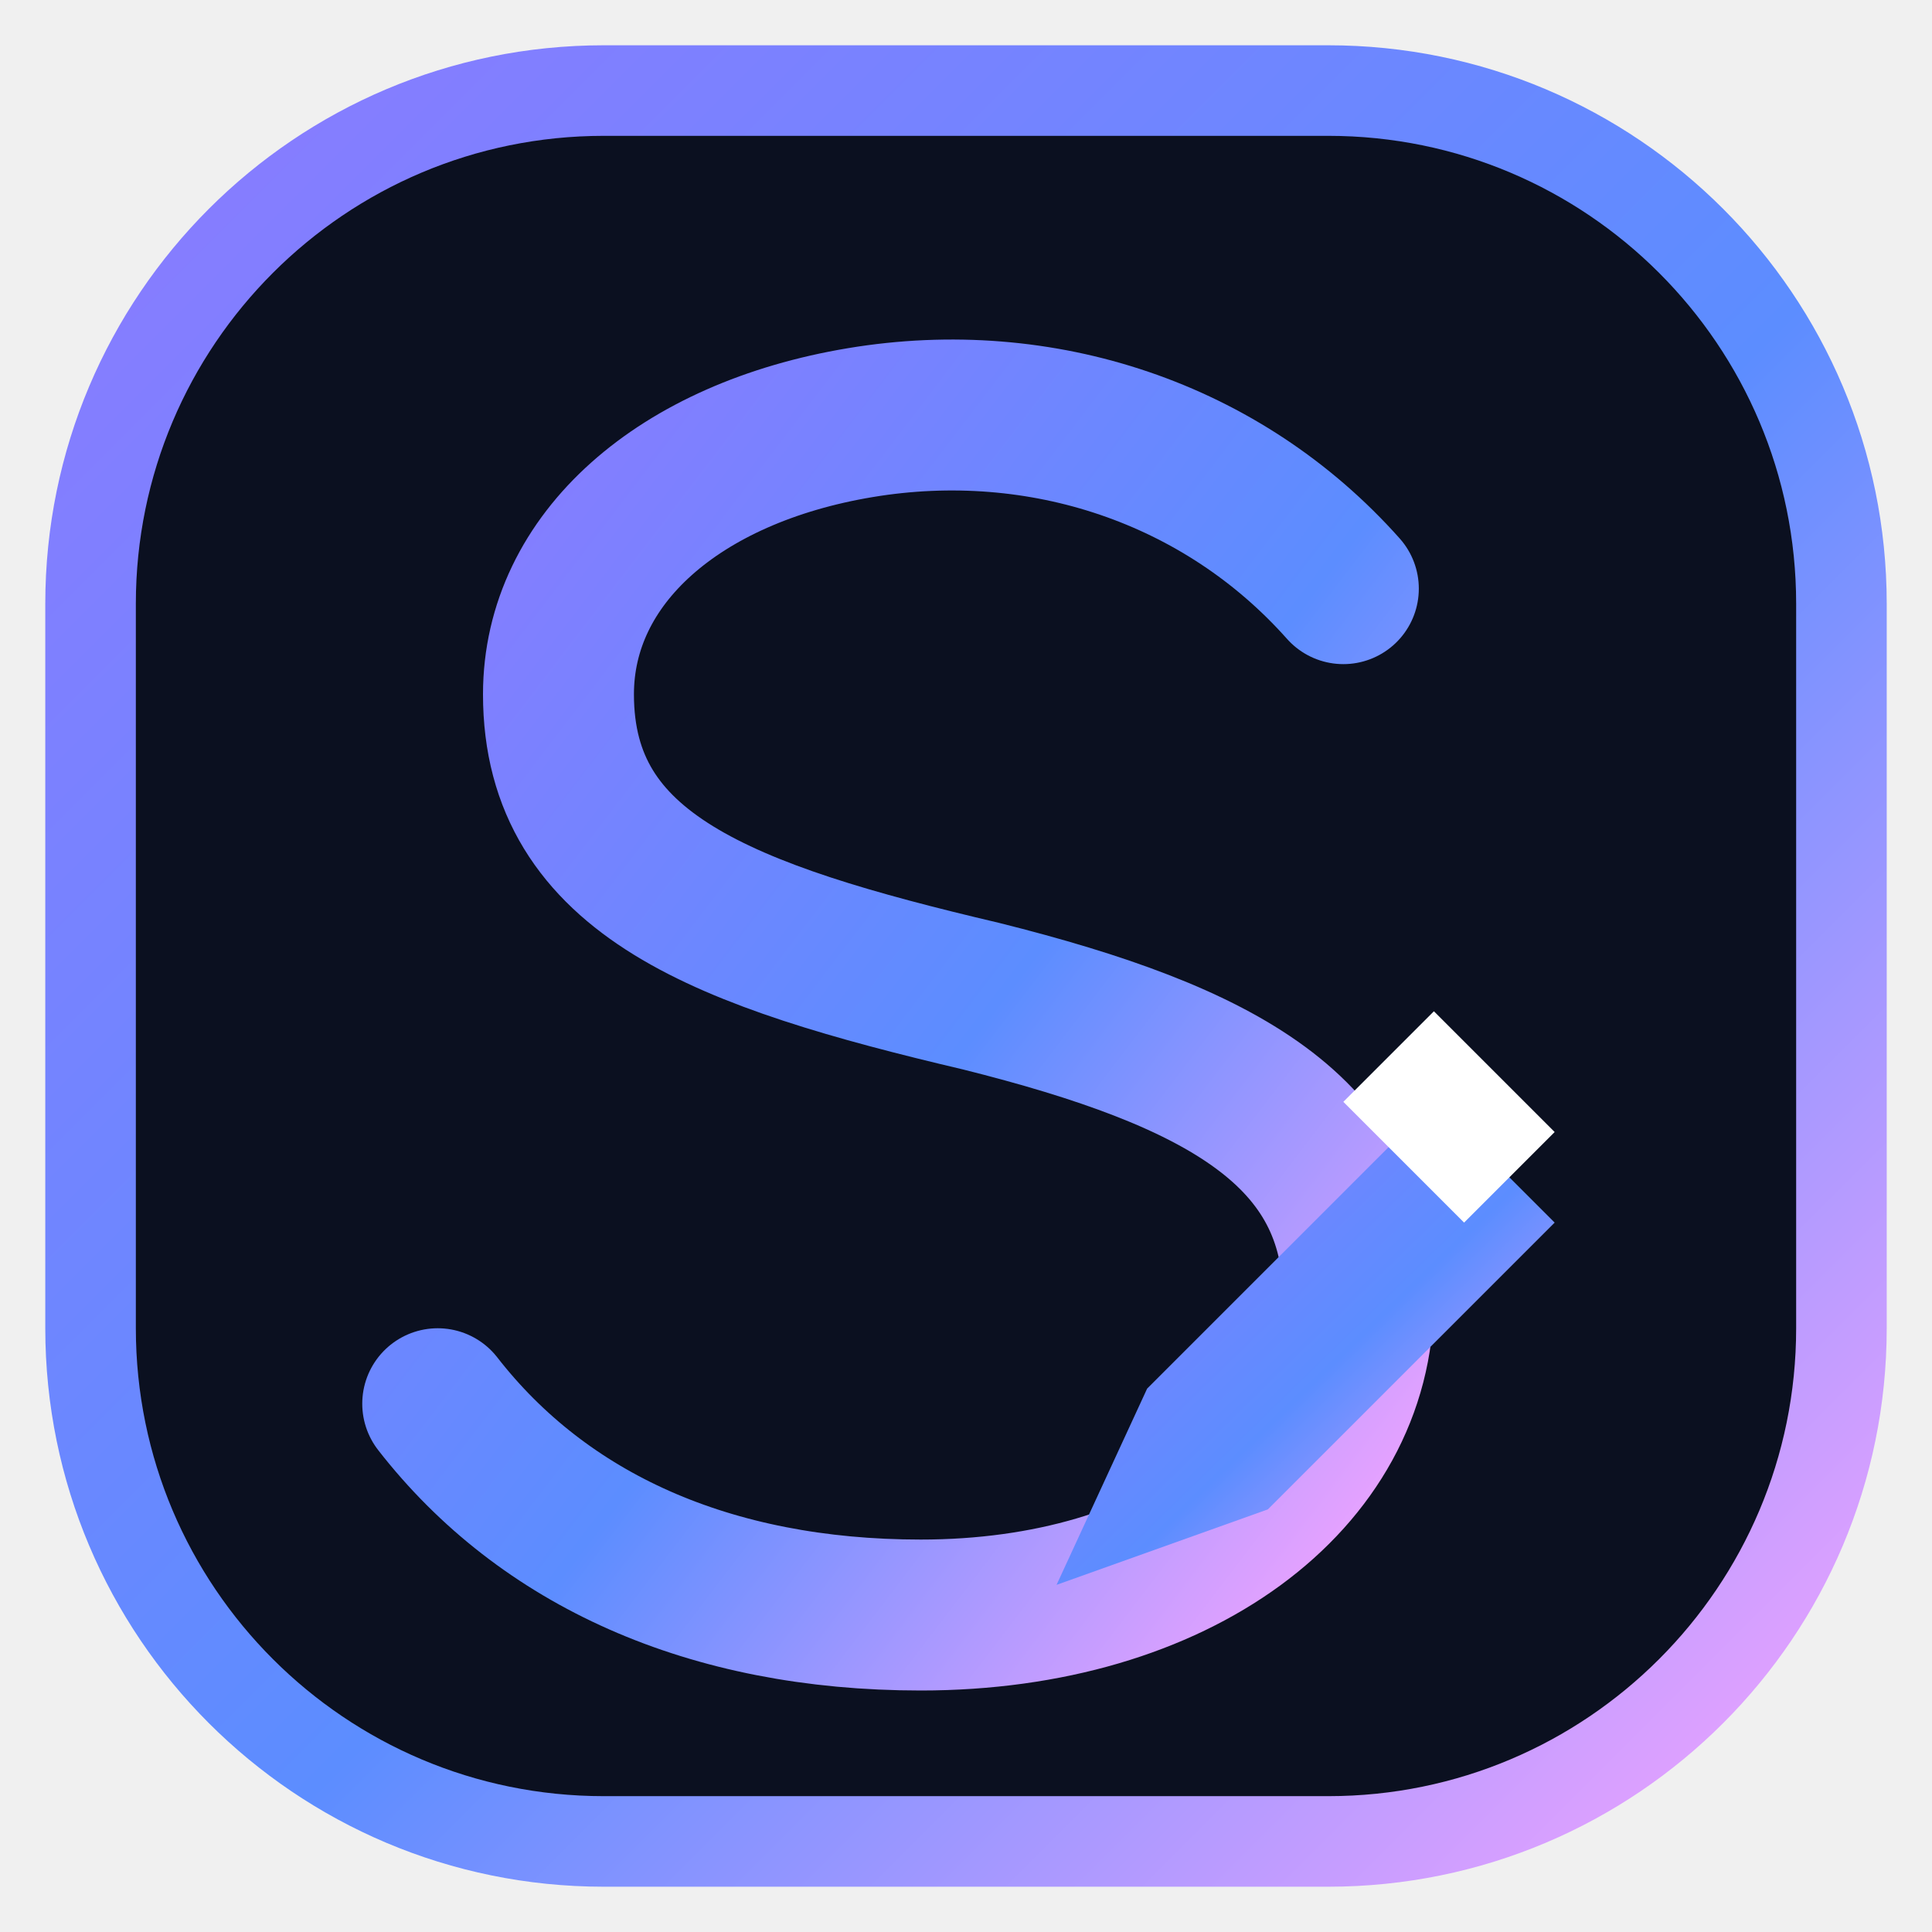
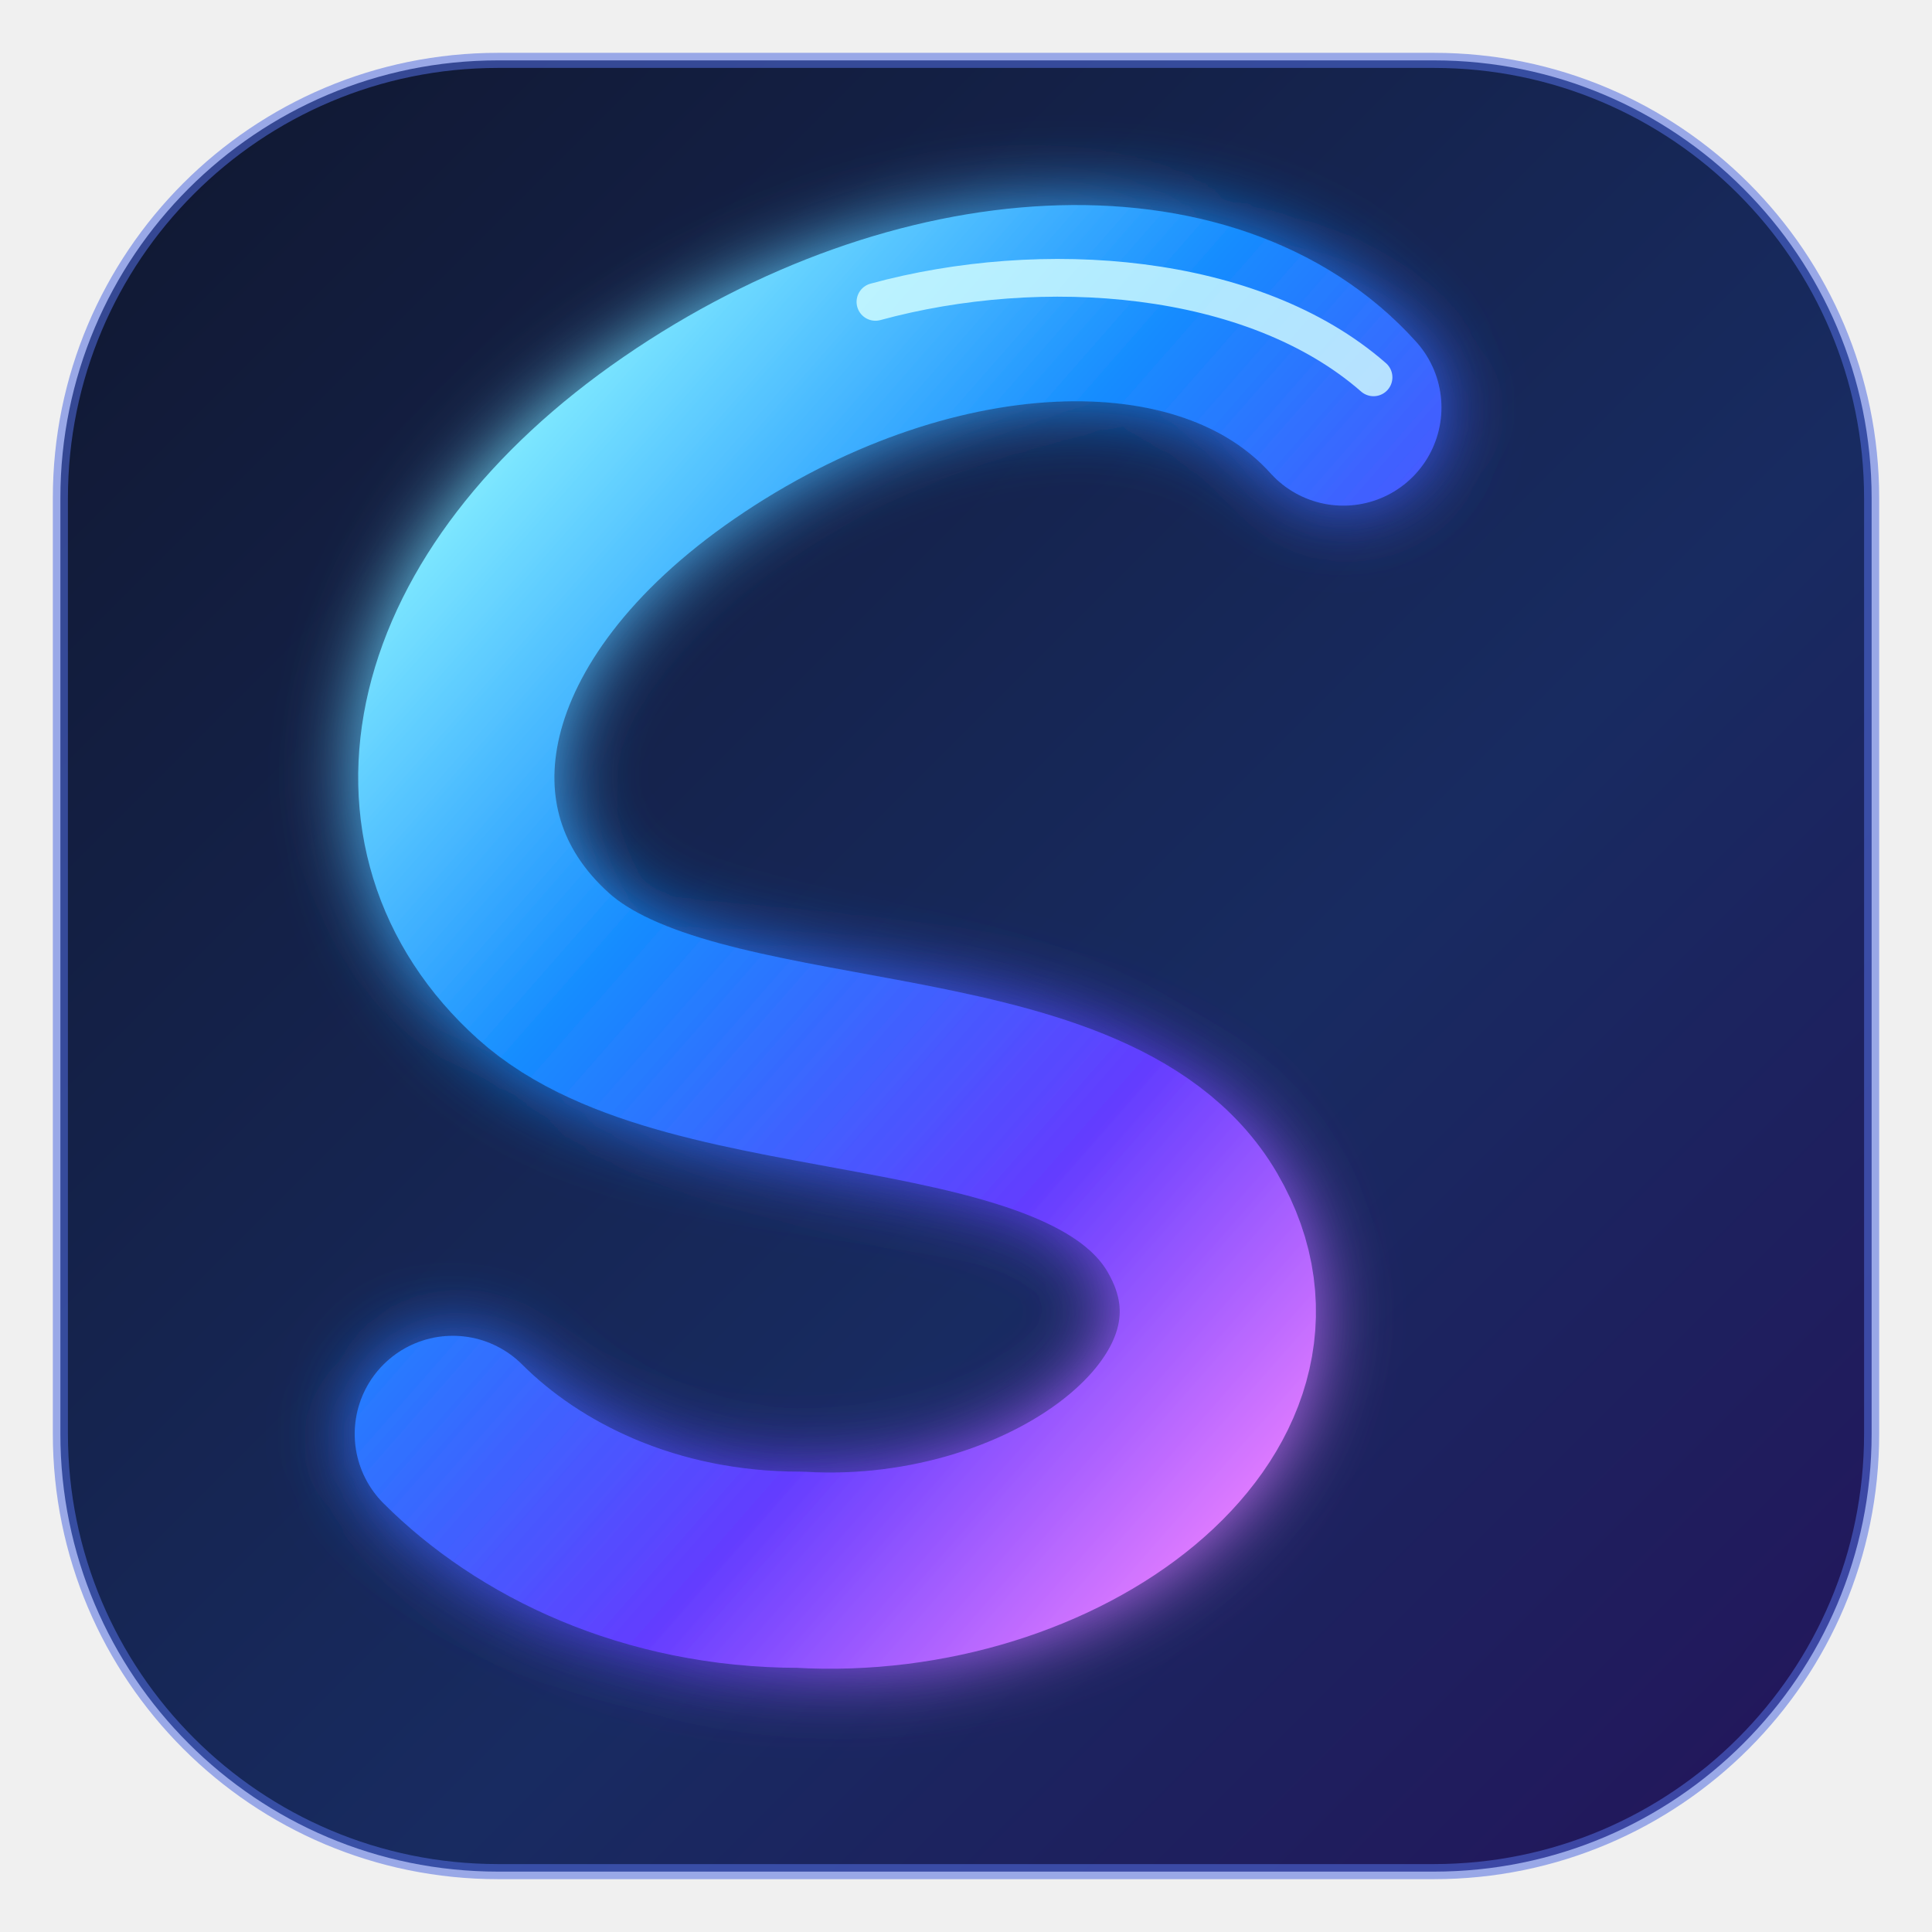
<svg xmlns="http://www.w3.org/2000/svg" viewBox="0 0 128 128" width="128" height="128">
  <defs>
-     <linearGradient id="g" x1="0" y1="0" x2="1" y2="1">
-       <stop stop-color="#8b7bff" />
-       <stop offset=".55" stop-color="#5c8dff" />
-       <stop offset="1" stop-color="#f3a4ff" />
+     <linearGradient id="bg" x1="0" y1="0" x2="1" y2="1">
+       <stop stop-color="#10172f" />
+       <stop offset=".6" stop-color="#182b61" />
+       <stop offset="1" stop-color="#24145b" />
    </linearGradient>
+     <linearGradient id="ink" x1=".1" y1="0" x2=".9" y2="1">
+       <stop stop-color="#8ff7ff" />
+       <stop offset=".35" stop-color="#168cff" />
+       <stop offset=".7" stop-color="#633dff" />
+       <stop offset="1" stop-color="#ef83ff" />
+     </linearGradient>
+     <filter id="glow" x="-30%" y="-30%" width="160%" height="160%">
+       <feGaussianBlur stdDeviation="2.5" result="b" />
+       <feMerge>
+         <feMergeNode in="b" />
+         <feMergeNode in="SourceGraphic" />
+       </feMerge>
+     </filter>
  </defs>
-   <rect x="6" y="6" width="116" height="116" rx="34" fill="#0b1020" stroke="url(#g)" stroke-width="6" />
-   <path d="M89 39c-8-9-20-13-32-11-12 2-20 9-20 18 0 12 11 16 28 20 16 4 25 9 25 20 0 12-12 21-29 21-14 0-25-5-32-14" fill="none" stroke="url(#g)" stroke-width="10" stroke-linecap="round" />
-   <path d="M76 92l19-19 8 8-19 19-14 5z" fill="url(#g)" />
-   <path d="M89 73l6-6 8 8-6 6z" fill="#fff" />
+   <rect x="4" y="4" width="120" height="120" rx="29" fill="url(#bg)" stroke="#526de0" stroke-opacity=".55" />
+   <path d="M89 27C80 17 61 18 45 29C29 40 26 55 36 64C46 73 72 69 79 81C86 93 70 105 53 104C43 104 35 100 30 95" fill="none" stroke="url(#ink)" stroke-width="13" stroke-linecap="round" stroke-linejoin="round" filter="url(#glow)" />
+   <path d="M91 25C83 18 69 17 58 20" fill="none" stroke="#d5ffff" stroke-opacity=".8" stroke-width="2.5" stroke-linecap="round" />
</svg>
